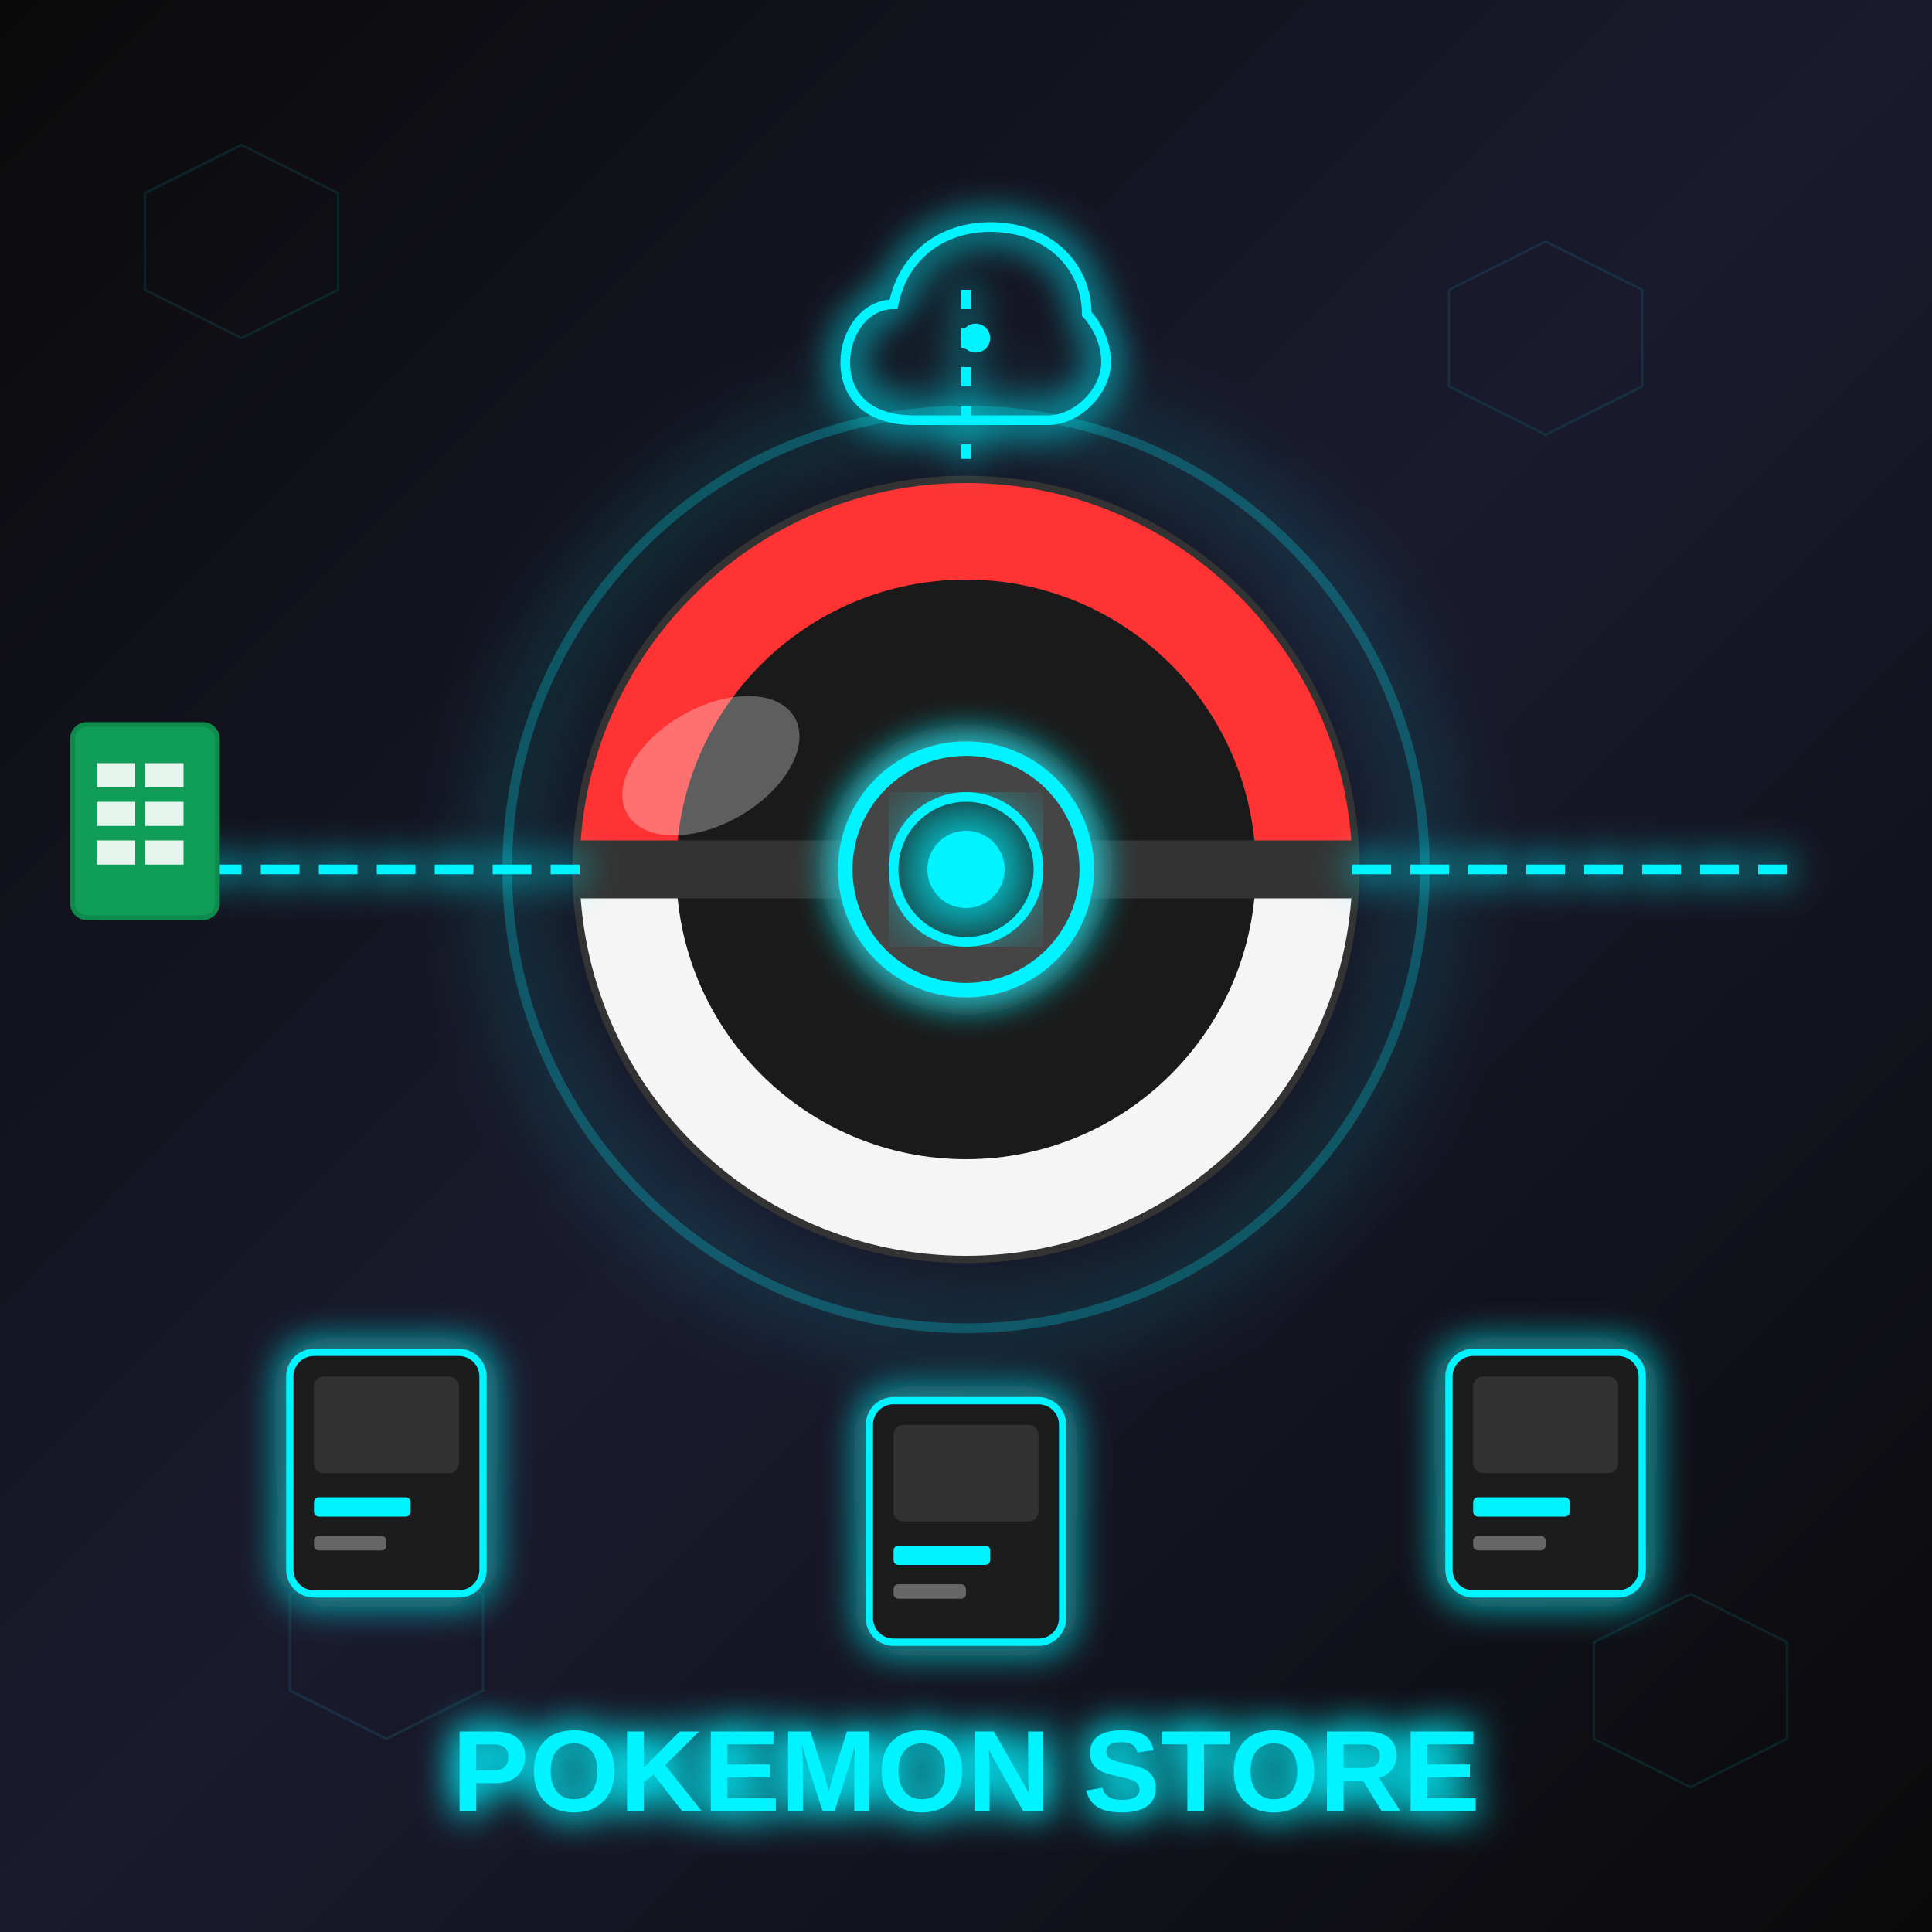
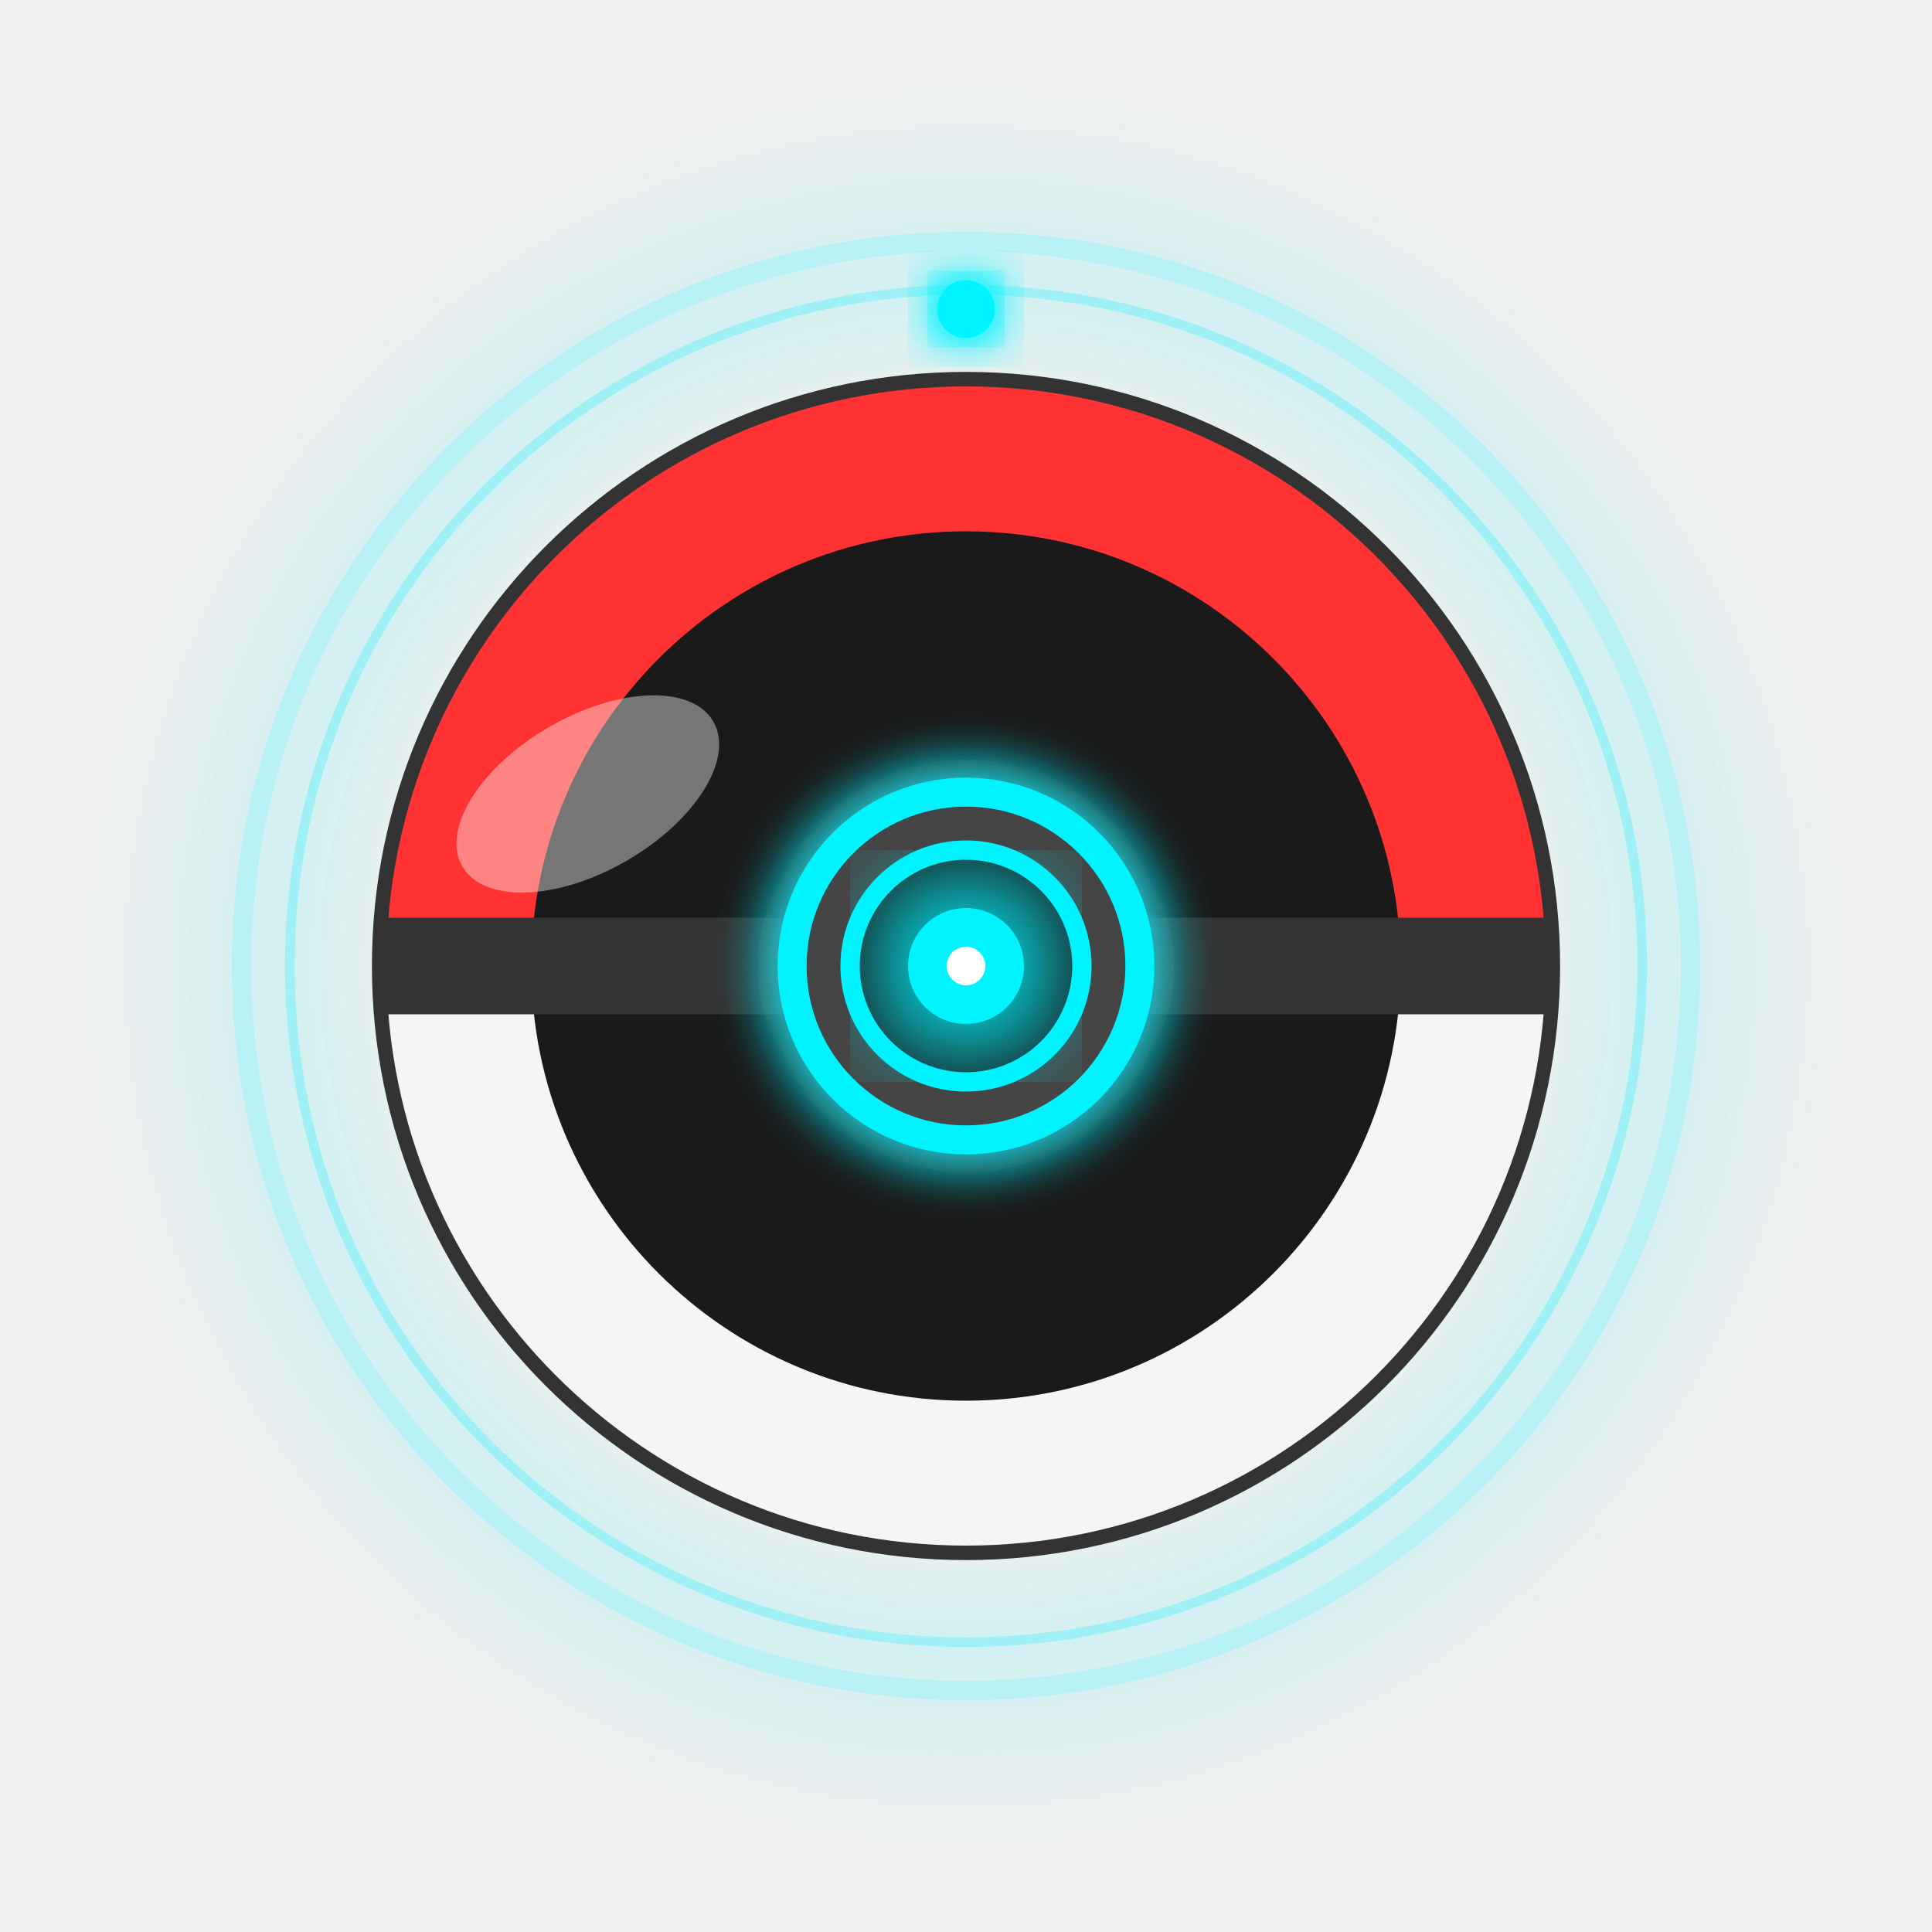
- <svg xmlns="http://www.w3.org/2000/svg" viewBox="0 0 400 400">
+ <svg xmlns="http://www.w3.org/2000/svg" viewBox="0 0 200 200">
  <defs>
    <filter id="neonGlow" x="-50%" y="-50%" width="200%" height="200%">
-       <feGaussianBlur stdDeviation="4" result="coloredBlur" />
+       <feGaussianBlur stdDeviation="3" result="coloredBlur" />
      <feMerge>
        <feMergeNode in="coloredBlur" />
        <feMergeNode in="coloredBlur" />
        <feMergeNode in="SourceGraphic" />
      </feMerge>
    </filter>
    <filter id="strongGlow" x="-50%" y="-50%" width="200%" height="200%">
-       <feGaussianBlur stdDeviation="8" result="coloredBlur" />
+       <feGaussianBlur stdDeviation="6" result="coloredBlur" />
      <feMerge>
        <feMergeNode in="coloredBlur" />
        <feMergeNode in="coloredBlur" />
        <feMergeNode in="coloredBlur" />
        <feMergeNode in="SourceGraphic" />
      </feMerge>
    </filter>
-     <linearGradient id="pokeBallGradient" x1="0%" y1="0%" x2="0%" y2="100%">
-       <stop offset="0%" style="stop-color:#ff4444" />
-       <stop offset="45%" style="stop-color:#ff2222" />
-       <stop offset="50%" style="stop-color:#333333" />
-       <stop offset="55%" style="stop-color:#ffffff" />
-       <stop offset="100%" style="stop-color:#eeeeee" />
-     </linearGradient>
-     <linearGradient id="cyanGradient" x1="0%" y1="0%" x2="100%" y2="100%">
-       <stop offset="0%" style="stop-color:#00f3ff" />
-       <stop offset="100%" style="stop-color:#00a8b5" />
-     </linearGradient>
-     <linearGradient id="bgGradient" x1="0%" y1="0%" x2="100%" y2="100%">
-       <stop offset="0%" style="stop-color:#0a0a0a" />
-       <stop offset="50%" style="stop-color:#1a1a2e" />
-       <stop offset="100%" style="stop-color:#0a0a0a" />
-     </linearGradient>
-     <linearGradient id="dataFlowGradient" x1="0%" y1="0%" x2="100%" y2="0%">
-       <stop offset="0%" style="stop-color:#00f3ff;stop-opacity:0">
-         <animate attributeName="offset" values="0;1" dur="2s" repeatCount="indefinite" />
-       </stop>
-       <stop offset="50%" style="stop-color:#00f3ff;stop-opacity:1">
-         <animate attributeName="offset" values="0.5;1.5" dur="2s" repeatCount="indefinite" />
-       </stop>
-       <stop offset="100%" style="stop-color:#00f3ff;stop-opacity:0">
-         <animate attributeName="offset" values="1;2" dur="2s" repeatCount="indefinite" />
-       </stop>
-     </linearGradient>
+     <filter id="pulseGlow" x="-100%" y="-100%" width="300%" height="300%">
+       <feGaussianBlur stdDeviation="8" result="coloredBlur" />
+       <feMerge>
+         <feMergeNode in="coloredBlur" />
+         <feMergeNode in="coloredBlur" />
+         <feMergeNode in="coloredBlur" />
+         <feMergeNode in="coloredBlur" />
+         <feMergeNode in="SourceGraphic" />
+       </feMerge>
+     </filter>
  </defs>
-   <rect width="400" height="400" fill="url(#bgGradient)" />
-   <g opacity="0.1" stroke="#00f3ff" fill="none" stroke-width="0.5">
-     <polygon points="50,30 70,40 70,60 50,70 30,60 30,40" />
-     <polygon points="350,330 370,340 370,360 350,370 330,360 330,340" />
-     <polygon points="80,320 100,330 100,350 80,360 60,350 60,330" />
-     <polygon points="320,50 340,60 340,80 320,90 300,80 300,60" />
-   </g>
-   <g transform="translate(200, 180)">
-     <circle cx="0" cy="0" r="95" fill="none" stroke="#00f3ff" stroke-width="2" opacity="0.3" filter="url(#strongGlow)">
-       <animate attributeName="r" values="95;100;95" dur="3s" repeatCount="indefinite" />
-       <animate attributeName="opacity" values="0.3;0.5;0.3" dur="3s" repeatCount="indefinite" />
+   <g transform="translate(100, 100)">
+     <circle cx="0" cy="0" r="75" fill="none" stroke="#00f3ff" stroke-width="2" opacity="0.2" filter="url(#pulseGlow)">
+       <animate attributeName="r" values="75;85;75" dur="2s" repeatCount="indefinite" />
+       <animate attributeName="opacity" values="0.2;0.5;0.2" dur="2s" repeatCount="indefinite" />
+       <animate attributeName="stroke-width" values="2;4;2" dur="2s" repeatCount="indefinite" />
    </circle>
-     <circle cx="0" cy="0" r="80" fill="#1a1a1a" stroke="#333" stroke-width="3" />
-     <path d="M -80 0 A 80 80 0 0 1 80 0 L 60 0 A 60 60 0 0 0 -60 0 Z" fill="#ff3333" stroke="none" />
-     <path d="M -80 0 A 80 80 0 0 0 80 0 L 60 0 A 60 60 0 0 1 -60 0 Z" fill="#f5f5f5" stroke="none" />
-     <rect x="-80" y="-6" width="160" height="12" fill="#333" />
-     <circle cx="0" cy="0" r="25" fill="#444" stroke="#00f3ff" stroke-width="3" filter="url(#neonGlow)" />
-     <circle cx="0" cy="0" r="15" fill="#1a1a1a" stroke="#00f3ff" stroke-width="2">
-       <animate attributeName="stroke-opacity" values="1;0.5;1" dur="1.5s" repeatCount="indefinite" />
+     <circle cx="0" cy="0" r="70" fill="none" stroke="#00f3ff" stroke-width="1" opacity="0.3" filter="url(#strongGlow)">
+       <animate attributeName="r" values="70;78;70" dur="2.5s" repeatCount="indefinite" />
+       <animate attributeName="opacity" values="0.3;0.6;0.3" dur="2.5s" repeatCount="indefinite" />
    </circle>
-     <circle cx="0" cy="0" r="8" fill="#00f3ff" filter="url(#strongGlow)">
-       <animate attributeName="r" values="8;10;8" dur="1.5s" repeatCount="indefinite" />
-     </circle>
-     <ellipse cx="-35" cy="-45" rx="20" ry="12" fill="white" opacity="0.3" transform="rotate(-30)" />
-   </g>
-   <g filter="url(#neonGlow)">
-     <path d="M 30 180 Q 80 180 120 180" fill="none" stroke="#00f3ff" stroke-width="2" stroke-dasharray="8,4">
-       <animate attributeName="stroke-dashoffset" values="0;-24" dur="1s" repeatCount="indefinite" />
-     </path>
-     <path d="M 280 180 Q 320 180 370 180" fill="none" stroke="#00f3ff" stroke-width="2" stroke-dasharray="8,4">
-       <animate attributeName="stroke-dashoffset" values="0;24" dur="1s" repeatCount="indefinite" />
-     </path>
-     <path d="M 200 60 L 200 95" fill="none" stroke="#00f3ff" stroke-width="2" stroke-dasharray="4,4">
-       <animate attributeName="stroke-dashoffset" values="0;-16" dur="0.8s" repeatCount="indefinite" />
-     </path>
-   </g>
-   <g transform="translate(60, 280)" filter="url(#neonGlow)">
-     <rect x="0" y="0" width="40" height="50" rx="5" fill="#1a1a1a" stroke="#00f3ff" stroke-width="1.5" />
-     <rect x="5" y="5" width="30" height="20" rx="2" fill="#333" />
-     <rect x="5" y="30" width="20" height="4" rx="1" fill="#00f3ff" />
-     <rect x="5" y="38" width="15" height="3" rx="1" fill="#666" />
-   </g>
-   <g transform="translate(180, 290)" filter="url(#neonGlow)">
-     <rect x="0" y="0" width="40" height="50" rx="5" fill="#1a1a1a" stroke="#00f3ff" stroke-width="1.5" />
-     <rect x="5" y="5" width="30" height="20" rx="2" fill="#333" />
-     <rect x="5" y="30" width="20" height="4" rx="1" fill="#00f3ff" />
-     <rect x="5" y="38" width="15" height="3" rx="1" fill="#666" />
-   </g>
-   <g transform="translate(300, 280)" filter="url(#neonGlow)">
-     <rect x="0" y="0" width="40" height="50" rx="5" fill="#1a1a1a" stroke="#00f3ff" stroke-width="1.5" />
-     <rect x="5" y="5" width="30" height="20" rx="2" fill="#333" />
-     <rect x="5" y="30" width="20" height="4" rx="1" fill="#00f3ff" />
-     <rect x="5" y="38" width="15" height="3" rx="1" fill="#666" />
-   </g>
-   <g transform="translate(15, 150)">
-     <rect x="0" y="0" width="30" height="40" rx="3" fill="#0f9d58" stroke="#0d8a4c" stroke-width="1" />
-     <rect x="5" y="8" width="8" height="5" fill="white" opacity="0.9" />
-     <rect x="15" y="8" width="8" height="5" fill="white" opacity="0.9" />
-     <rect x="5" y="16" width="8" height="5" fill="white" opacity="0.9" />
-     <rect x="15" y="16" width="8" height="5" fill="white" opacity="0.9" />
-     <rect x="5" y="24" width="8" height="5" fill="white" opacity="0.9" />
-     <rect x="15" y="24" width="8" height="5" fill="white" opacity="0.9" />
-   </g>
-   <text x="200" y="375" text-anchor="middle" font-family="Arial, sans-serif" font-size="24" font-weight="bold" fill="#00f3ff" filter="url(#neonGlow)">
-     POKEMON STORE
-   </text>
-   <g transform="translate(175, 35)">
-     <path d="M 50 30 C 50 20 42 12 30 12 C 20 12 12 18 10 28 C 4 28 0 34 0 40 C 0 48 6 52 14 52 L 42 52 C 48 52 54 46 54 40 C 54 34 50 30 50 30 Z" fill="none" stroke="#00f3ff" stroke-width="2" filter="url(#neonGlow)" />
-     <circle cx="27" cy="35" r="3" fill="#00f3ff">
-       <animate attributeName="opacity" values="1;0.3;1" dur="2s" repeatCount="indefinite" />
-     </circle>
+     <g>
+       <animateTransform attributeName="transform" type="rotate" values="0;360" dur="20s" repeatCount="indefinite" />
+       <circle cx="0" cy="0" r="60" fill="#1a1a1a" stroke="#333" stroke-width="3" />
+       <path d="M -60 0 A 60 60 0 0 1 60 0 L 45 0 A 45 45 0 0 0 -45 0 Z" fill="#ff3333" stroke="none">
+         <animate attributeName="fill" values="#ff3333;#ff5555;#ff3333" dur="3s" repeatCount="indefinite" />
+       </path>
+       <path d="M -60 0 A 60 60 0 0 0 60 0 L 45 0 A 45 45 0 0 1 -45 0 Z" fill="#f5f5f5" stroke="none" />
+       <rect x="-60" y="-5" width="120" height="10" fill="#333" />
+       <ellipse cx="-25" cy="-35" rx="15" ry="8" fill="white" opacity="0.4" transform="rotate(-30)" />
+     </g>
+     <g>
+       <circle cx="0" cy="0" r="18" fill="#444" stroke="#00f3ff" stroke-width="3" filter="url(#neonGlow)">
+         <animate attributeName="stroke-width" values="3;4;3" dur="1.5s" repeatCount="indefinite" />
+       </circle>
+       <circle cx="0" cy="0" r="12" fill="#1a1a1a" stroke="#00f3ff" stroke-width="2">
+         <animate attributeName="stroke-opacity" values="1;0.4;1" dur="1.5s" repeatCount="indefinite" />
+       </circle>
+       <circle cx="0" cy="0" r="6" fill="#00f3ff" filter="url(#strongGlow)">
+         <animate attributeName="r" values="6;8;6" dur="1.5s" repeatCount="indefinite" />
+         <animate attributeName="fill" values="#00f3ff;#ffffff;#00f3ff" dur="1.5s" repeatCount="indefinite" />
+       </circle>
+       <circle cx="0" cy="0" r="2" fill="#ffffff">
+         <animate attributeName="opacity" values="1;0.6;1" dur="0.8s" repeatCount="indefinite" />
+       </circle>
+     </g>
+     <g filter="url(#neonGlow)">
+       <circle cx="0" cy="-68" r="3" fill="#00f3ff">
+         <animateTransform attributeName="transform" type="rotate" values="0;360" dur="4s" repeatCount="indefinite" />
+         <animate attributeName="opacity" values="1;0.3;1" dur="1s" repeatCount="indefinite" />
+       </circle>
+     </g>
+     <g filter="url(#neonGlow)">
+       <circle cx="0" cy="-68" r="2" fill="#00f3ff">
+         <animateTransform attributeName="transform" type="rotate" values="120;480" dur="4s" repeatCount="indefinite" />
+         <animate attributeName="opacity" values="0.8;0.2;0.8" dur="1.2s" repeatCount="indefinite" />
+       </circle>
+     </g>
+     <g filter="url(#neonGlow)">
+       <circle cx="0" cy="-68" r="2" fill="#00f3ff">
+         <animateTransform attributeName="transform" type="rotate" values="240;600" dur="4s" repeatCount="indefinite" />
+         <animate attributeName="opacity" values="0.6;0.1;0.6" dur="1.4s" repeatCount="indefinite" />
+       </circle>
+     </g>
  </g>
</svg>
